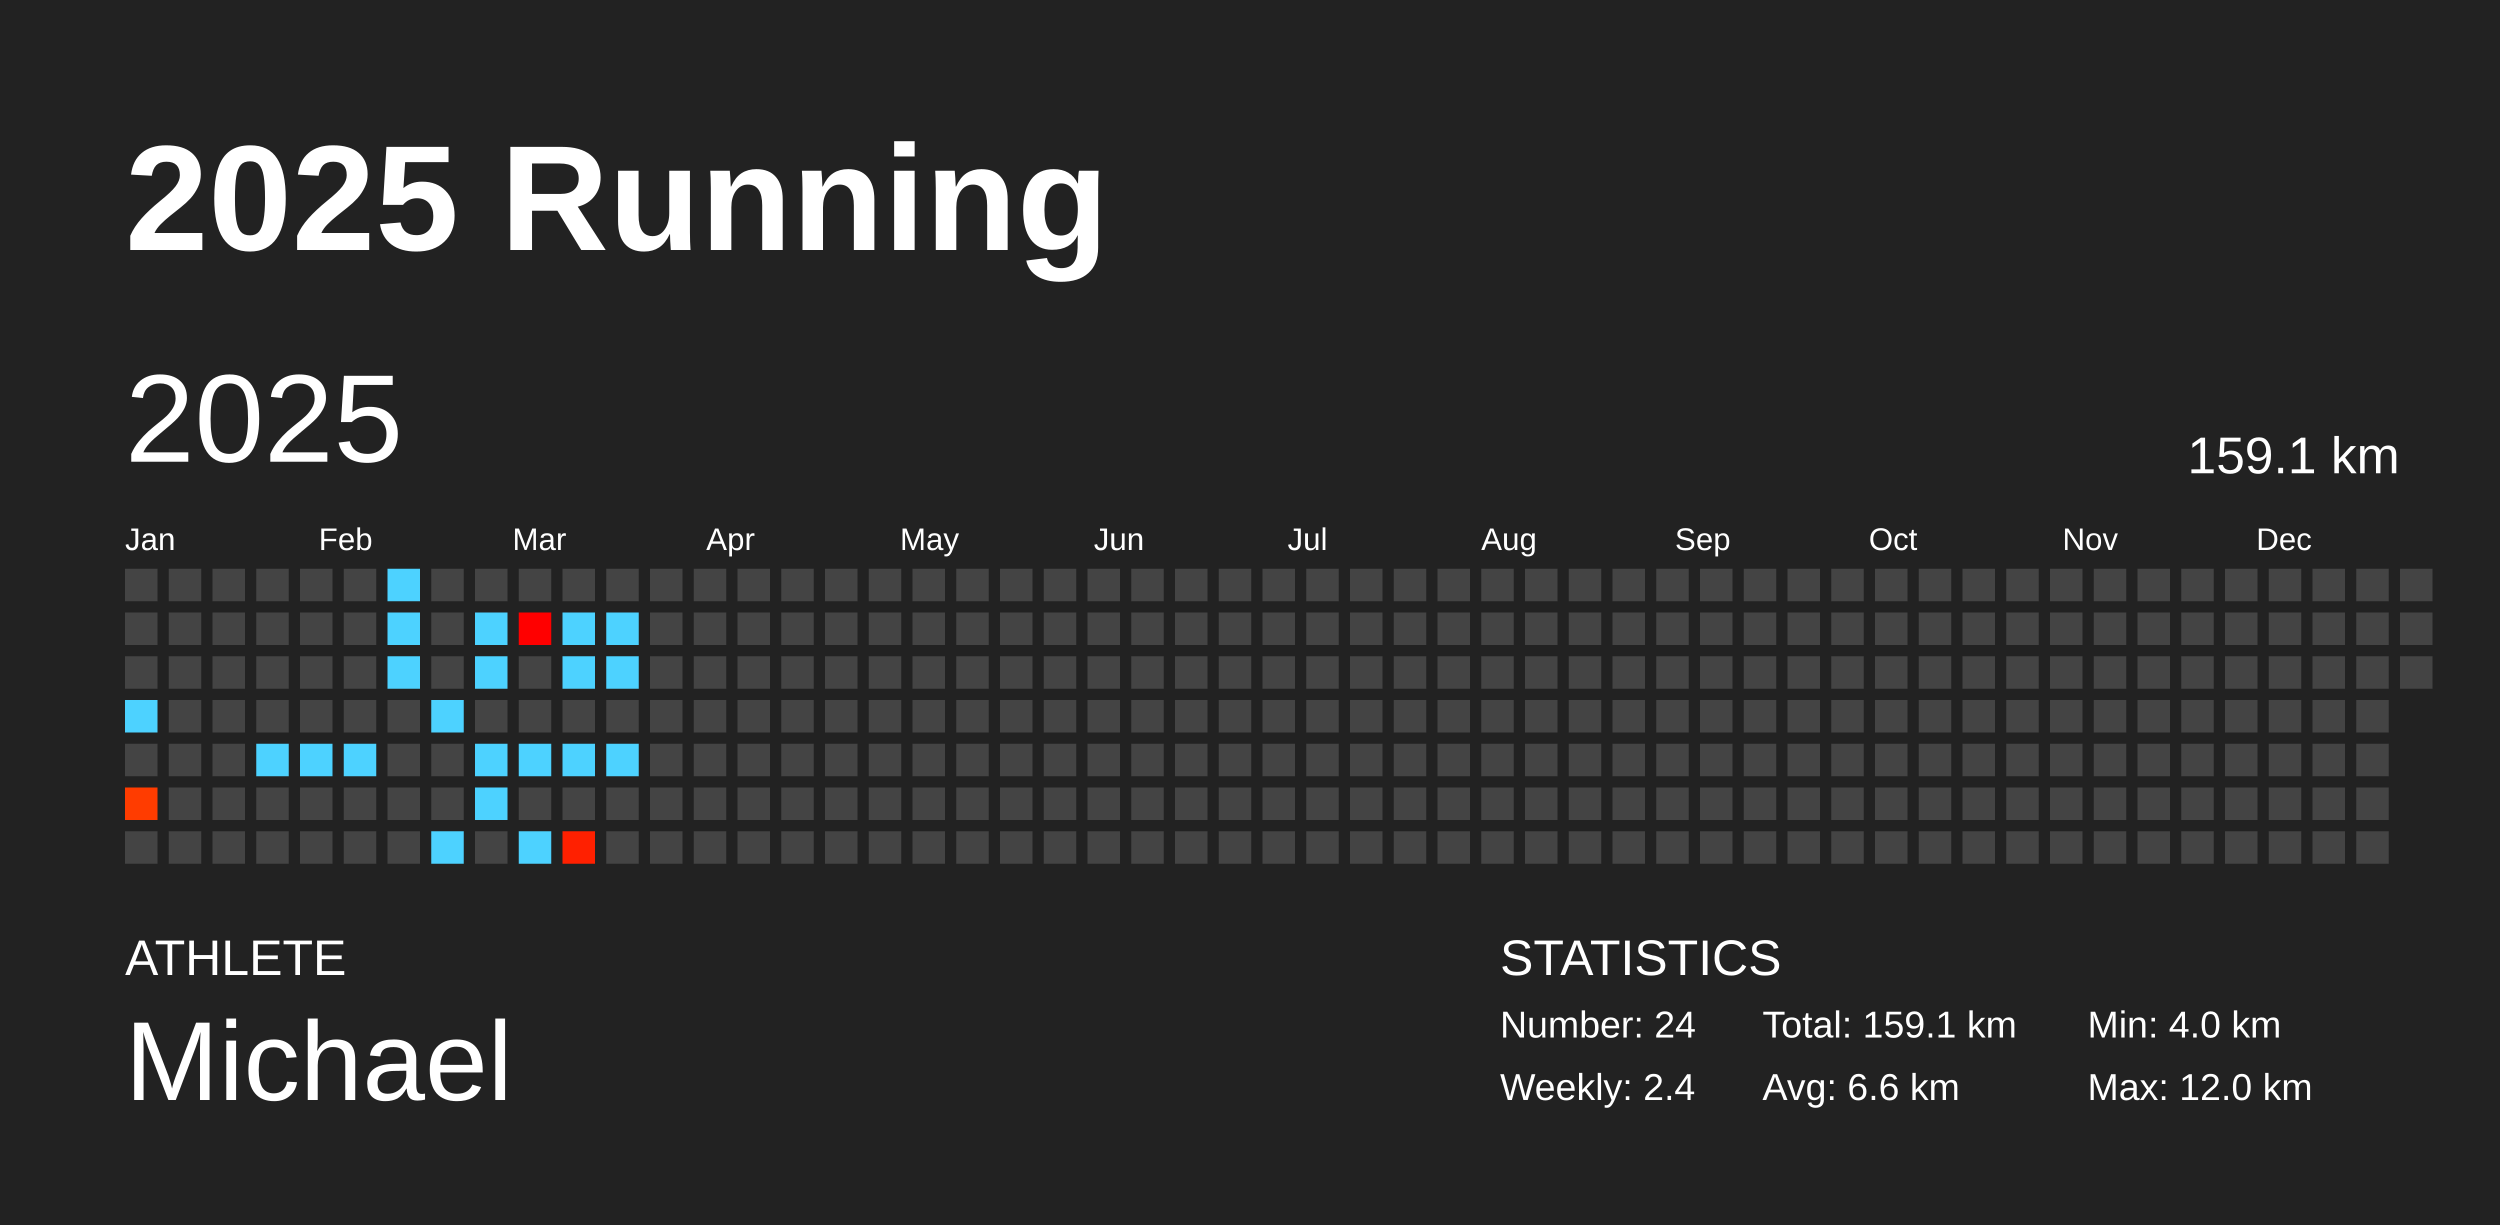
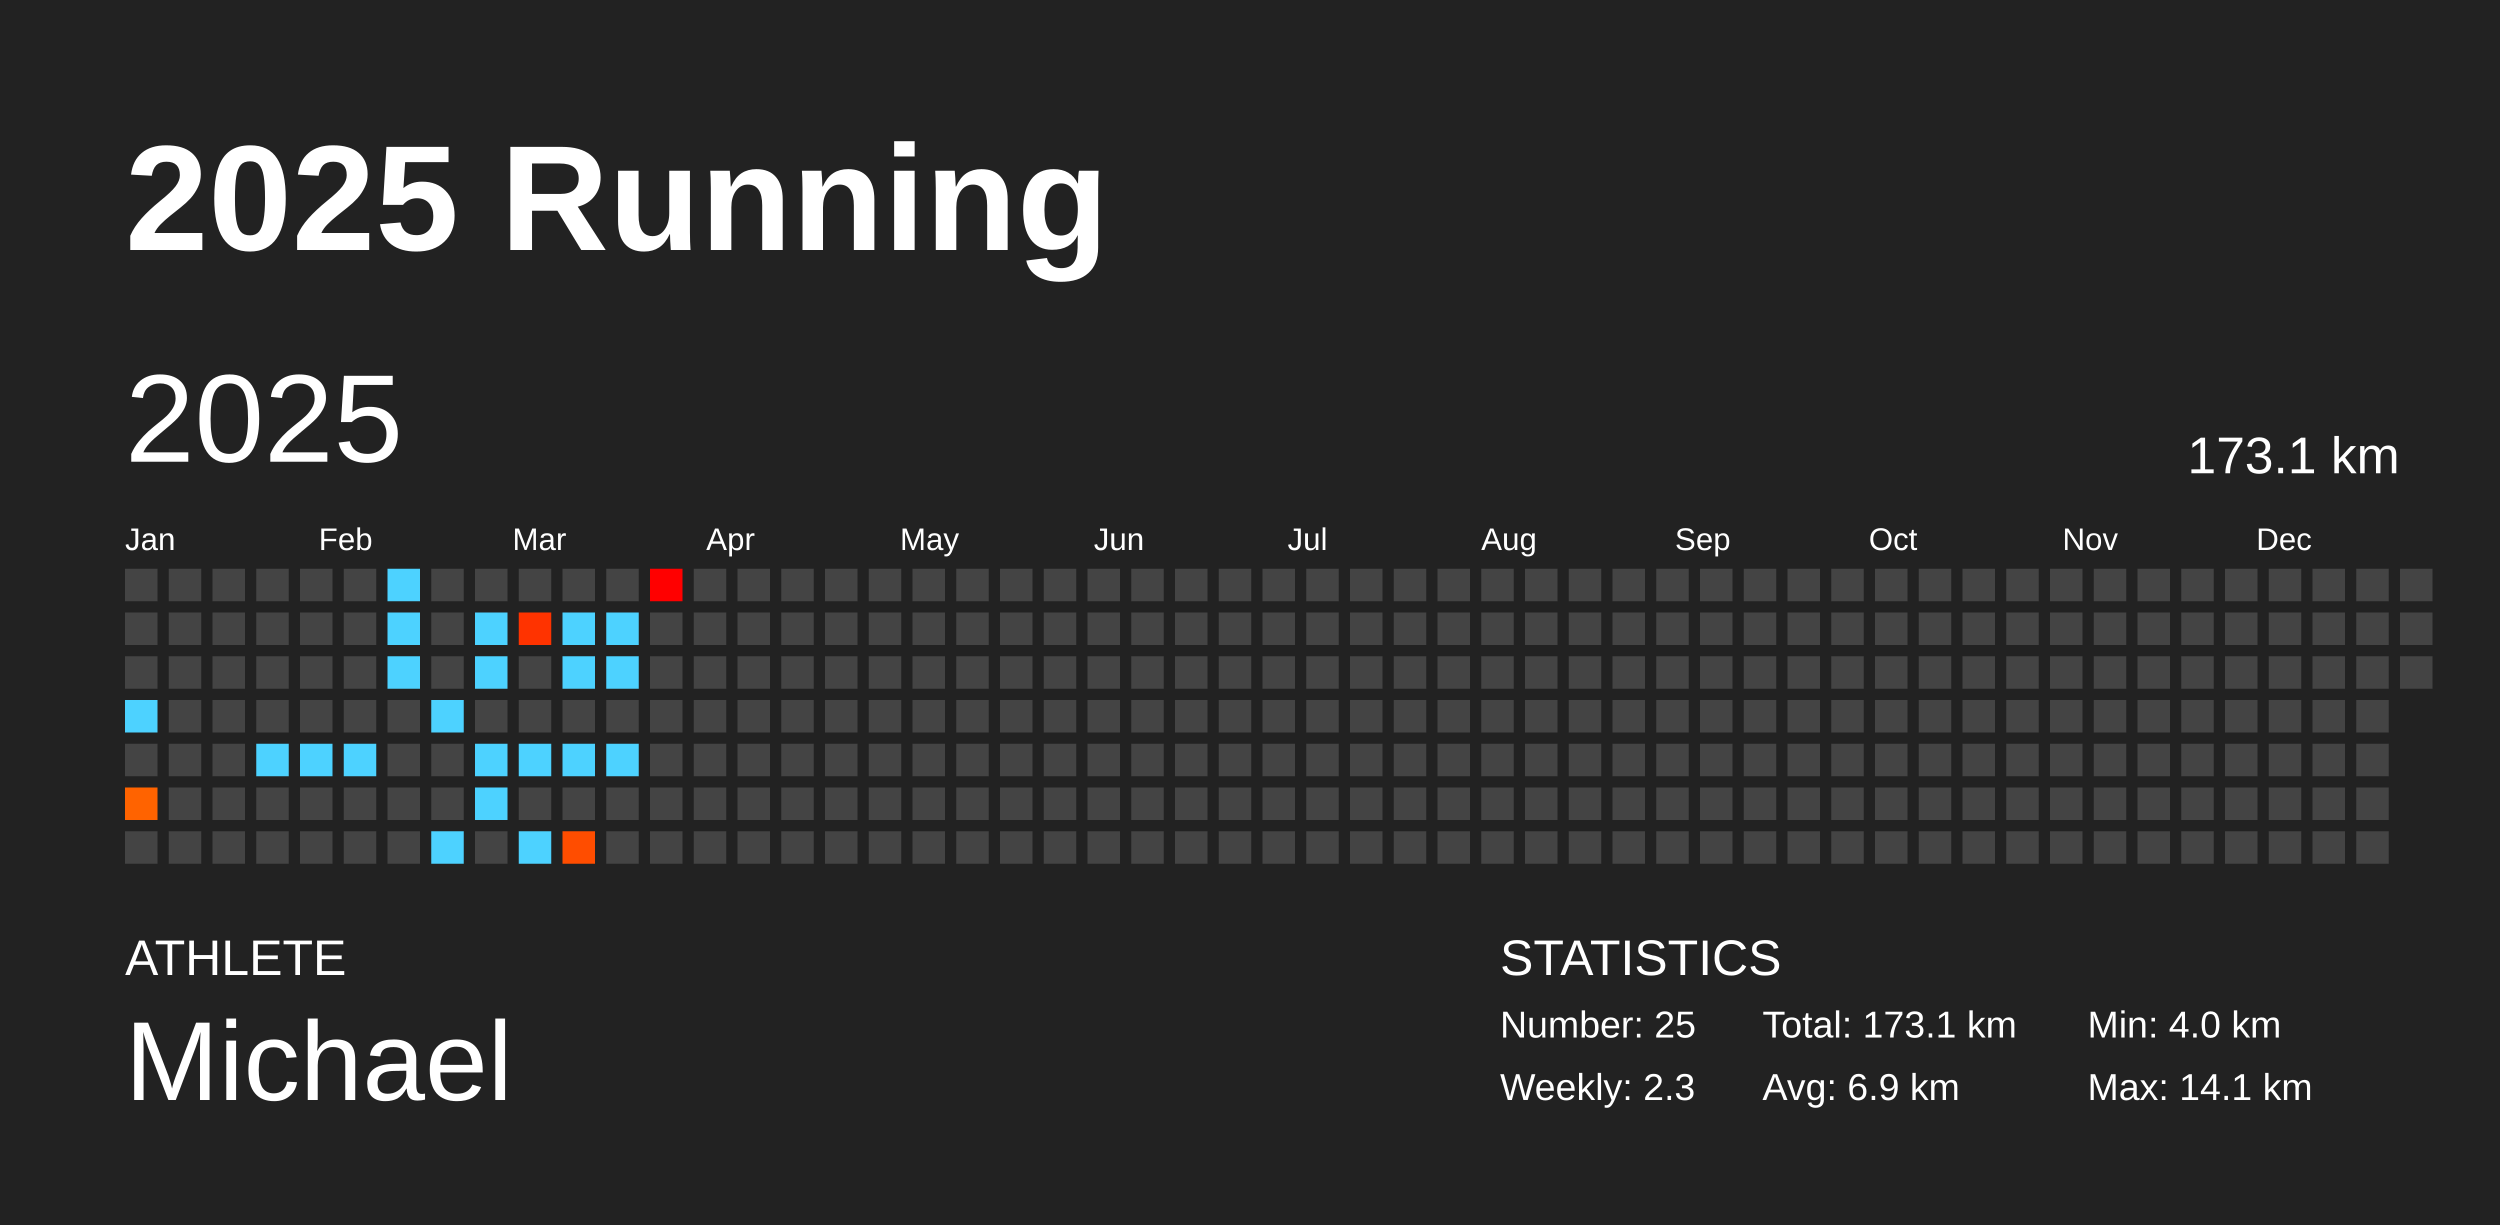
<svg xmlns="http://www.w3.org/2000/svg" baseProfile="full" height="98mm" version="1.1" viewBox="0,0,200,98" width="200mm">
  <defs />
  <rect fill="#222222" height="98" width="200" x="0" y="0" />
  <text fill="#FFFFFF" style="font-size:12px; font-family:Arial; font-weight:bold;" x="10" y="20">2025 Running</text>
  <text fill="#FFFFFF" style="font-size:4px; font-family:Arial" x="10" y="78">ATHLETE</text>
  <text fill="#FFFFFF" style="font-size:9px; font-family:Arial" x="10" y="88">Michael</text>
  <text fill="#FFFFFF" style="font-size:4px; font-family:Arial" x="120" y="78">STATISTICS</text>
-   <text fill="#FFFFFF" style="font-size:3px; font-family:Arial" x="120" y="83">Number: 24</text>
-   <text fill="#FFFFFF" style="font-size:3px; font-family:Arial" x="120" y="88">Weekly: 2.4</text>
-   <text fill="#FFFFFF" style="font-size:3px; font-family:Arial" x="141" y="83">Total: 159.1 km</text>
-   <text fill="#FFFFFF" style="font-size:3px; font-family:Arial" x="141" y="88">Avg: 6.6 km</text>
+   <text fill="#FFFFFF" style="font-size:3px; font-family:Arial" x="120" y="83">Number: 25</text>
+   <text fill="#FFFFFF" style="font-size:3px; font-family:Arial" x="120" y="88">Weekly: 2.3</text>
+   <text fill="#FFFFFF" style="font-size:3px; font-family:Arial" x="141" y="83">Total: 173.1 km</text>
+   <text fill="#FFFFFF" style="font-size:3px; font-family:Arial" x="141" y="88">Avg: 6.9 km</text>
  <text fill="#FFFFFF" style="font-size:3px; font-family:Arial" x="167" y="83">Min: 4.0 km</text>
-   <text fill="#FFFFFF" style="font-size:3px; font-family:Arial" x="167" y="88">Max: 12.0 km</text>
+   <text fill="#FFFFFF" style="font-size:3px; font-family:Arial" x="167" y="88">Max: 14.1 km</text>
  <text dominant-baseline="hanging" fill="#FFFFFF" style="font-size:10.0px; font-family:Arial;" x="10" y="30">2025</text>
-   <text dominant-baseline="hanging" fill="#FFFFFF" style="font-size:4.125px; font-family:Arial;" x="175" y="35">159.1 km</text>
+   <text dominant-baseline="hanging" fill="#FFFFFF" style="font-size:4.125px; font-family:Arial;" x="175" y="35">173.1 km</text>
  <text fill="#FFFFFF" style="font-size:2.5px; font-family:Arial" x="10.0" y="44">Jan</text>
  <text fill="#FFFFFF" style="font-size:2.5px; font-family:Arial" x="25.5" y="44">Feb</text>
  <text fill="#FFFFFF" style="font-size:2.5px; font-family:Arial" x="41.0" y="44">Mar</text>
  <text fill="#FFFFFF" style="font-size:2.5px; font-family:Arial" x="56.5" y="44">Apr</text>
  <text fill="#FFFFFF" style="font-size:2.5px; font-family:Arial" x="72.0" y="44">May</text>
  <text fill="#FFFFFF" style="font-size:2.5px; font-family:Arial" x="87.5" y="44">Jun</text>
  <text fill="#FFFFFF" style="font-size:2.5px; font-family:Arial" x="103.0" y="44">Jul</text>
  <text fill="#FFFFFF" style="font-size:2.5px; font-family:Arial" x="118.5" y="44">Aug</text>
  <text fill="#FFFFFF" style="font-size:2.5px; font-family:Arial" x="134.0" y="44">Sep</text>
  <text fill="#FFFFFF" style="font-size:2.5px; font-family:Arial" x="149.5" y="44">Oct</text>
  <text fill="#FFFFFF" style="font-size:2.5px; font-family:Arial" x="165.0" y="44">Nov</text>
  <text fill="#FFFFFF" style="font-size:2.5px; font-family:Arial" x="180.5" y="44">Dec</text>
  <rect fill="#444444" height="2.6" width="2.6" x="10.0" y="45.5" />
  <rect fill="#444444" height="2.6" width="2.6" x="10.0" y="49.0" />
  <rect fill="#444444" height="2.6" width="2.6" x="10.0" y="52.5" />
  <rect fill="#4dd2ff" height="2.6" width="2.6" x="10.0" y="56.0" />
  <rect fill="#444444" height="2.6" width="2.6" x="10.0" y="59.5" />
-   <rect fill="#ff3c00" height="2.6" width="2.6" x="10.0" y="63.0" />
+   <rect fill="#ff6300" height="2.6" width="2.6" x="10.0" y="63.0" />
  <rect fill="#444444" height="2.6" width="2.6" x="10.0" y="66.5" />
  <rect fill="#444444" height="2.6" width="2.6" x="13.5" y="45.5" />
  <rect fill="#444444" height="2.6" width="2.6" x="13.5" y="49.0" />
  <rect fill="#444444" height="2.6" width="2.6" x="13.5" y="52.5" />
  <rect fill="#444444" height="2.6" width="2.6" x="13.5" y="56.0" />
  <rect fill="#444444" height="2.6" width="2.6" x="13.5" y="59.5" />
  <rect fill="#444444" height="2.6" width="2.6" x="13.5" y="63.0" />
  <rect fill="#444444" height="2.6" width="2.6" x="13.5" y="66.5" />
  <rect fill="#444444" height="2.6" width="2.6" x="17.0" y="45.5" />
  <rect fill="#444444" height="2.6" width="2.6" x="17.0" y="49.0" />
  <rect fill="#444444" height="2.6" width="2.6" x="17.0" y="52.5" />
  <rect fill="#444444" height="2.6" width="2.6" x="17.0" y="56.0" />
  <rect fill="#444444" height="2.6" width="2.6" x="17.0" y="59.5" />
  <rect fill="#444444" height="2.6" width="2.6" x="17.0" y="63.0" />
  <rect fill="#444444" height="2.6" width="2.6" x="17.0" y="66.5" />
  <rect fill="#444444" height="2.6" width="2.6" x="20.5" y="45.5" />
  <rect fill="#444444" height="2.6" width="2.6" x="20.5" y="49.0" />
  <rect fill="#444444" height="2.6" width="2.6" x="20.5" y="52.5" />
  <rect fill="#444444" height="2.6" width="2.6" x="20.5" y="56.0" />
  <rect fill="#4dd2ff" height="2.6" width="2.6" x="20.5" y="59.5" />
  <rect fill="#444444" height="2.6" width="2.6" x="20.5" y="63.0" />
  <rect fill="#444444" height="2.6" width="2.6" x="20.5" y="66.5" />
  <rect fill="#444444" height="2.6" width="2.6" x="24.0" y="45.5" />
  <rect fill="#444444" height="2.6" width="2.6" x="24.0" y="49.0" />
  <rect fill="#444444" height="2.6" width="2.6" x="24.0" y="52.5" />
  <rect fill="#444444" height="2.6" width="2.6" x="24.0" y="56.0" />
  <rect fill="#4dd2ff" height="2.6" width="2.6" x="24.0" y="59.5" />
  <rect fill="#444444" height="2.6" width="2.6" x="24.0" y="63.0" />
  <rect fill="#444444" height="2.6" width="2.6" x="24.0" y="66.5" />
  <rect fill="#444444" height="2.6" width="2.6" x="27.5" y="45.5" />
  <rect fill="#444444" height="2.6" width="2.6" x="27.5" y="49.0" />
  <rect fill="#444444" height="2.6" width="2.6" x="27.5" y="52.5" />
  <rect fill="#444444" height="2.6" width="2.6" x="27.5" y="56.0" />
  <rect fill="#4dd2ff" height="2.6" width="2.6" x="27.5" y="59.5" />
  <rect fill="#444444" height="2.6" width="2.6" x="27.5" y="63.0" />
  <rect fill="#444444" height="2.6" width="2.6" x="27.5" y="66.5" />
  <rect fill="#4dd2ff" height="2.6" width="2.6" x="31.0" y="45.5" />
  <rect fill="#4dd2ff" height="2.6" width="2.6" x="31.0" y="49.0" />
  <rect fill="#4dd2ff" height="2.6" width="2.6" x="31.0" y="52.5" />
  <rect fill="#444444" height="2.6" width="2.6" x="31.0" y="56.0" />
  <rect fill="#444444" height="2.6" width="2.6" x="31.0" y="59.5" />
  <rect fill="#444444" height="2.6" width="2.6" x="31.0" y="63.0" />
  <rect fill="#444444" height="2.6" width="2.6" x="31.0" y="66.5" />
  <rect fill="#444444" height="2.6" width="2.6" x="34.5" y="45.5" />
  <rect fill="#444444" height="2.6" width="2.6" x="34.5" y="49.0" />
  <rect fill="#444444" height="2.6" width="2.6" x="34.5" y="52.5" />
  <rect fill="#4dd2ff" height="2.6" width="2.6" x="34.5" y="56.0" />
  <rect fill="#444444" height="2.6" width="2.6" x="34.5" y="59.5" />
  <rect fill="#444444" height="2.6" width="2.6" x="34.5" y="63.0" />
  <rect fill="#4dd2ff" height="2.6" width="2.6" x="34.5" y="66.5" />
  <rect fill="#444444" height="2.6" width="2.6" x="38.0" y="45.5" />
  <rect fill="#4dd2ff" height="2.6" width="2.6" x="38.0" y="49.0" />
  <rect fill="#4dd2ff" height="2.6" width="2.6" x="38.0" y="52.5" />
  <rect fill="#444444" height="2.6" width="2.6" x="38.0" y="56.0" />
  <rect fill="#4dd2ff" height="2.6" width="2.6" x="38.0" y="59.5" />
  <rect fill="#4dd2ff" height="2.6" width="2.6" x="38.0" y="63.0" />
  <rect fill="#444444" height="2.6" width="2.6" x="38.0" y="66.5" />
  <rect fill="#444444" height="2.6" width="2.6" x="41.5" y="45.5" />
-   <rect fill="#ff0000" height="2.6" width="2.6" x="41.5" y="49.0" />
+   <rect fill="#ff3300" height="2.6" width="2.6" x="41.5" y="49.0" />
  <rect fill="#444444" height="2.6" width="2.6" x="41.5" y="52.5" />
  <rect fill="#444444" height="2.6" width="2.6" x="41.5" y="56.0" />
  <rect fill="#4dd2ff" height="2.6" width="2.6" x="41.5" y="59.5" />
  <rect fill="#444444" height="2.6" width="2.6" x="41.5" y="63.0" />
  <rect fill="#4dd2ff" height="2.6" width="2.6" x="41.5" y="66.5" />
  <rect fill="#444444" height="2.6" width="2.6" x="45.0" y="45.5" />
  <rect fill="#4dd2ff" height="2.6" width="2.6" x="45.0" y="49.0" />
  <rect fill="#4dd2ff" height="2.6" width="2.6" x="45.0" y="52.5" />
  <rect fill="#444444" height="2.6" width="2.6" x="45.0" y="56.0" />
  <rect fill="#4dd2ff" height="2.6" width="2.6" x="45.0" y="59.5" />
  <rect fill="#444444" height="2.6" width="2.6" x="45.0" y="63.0" />
-   <rect fill="#ff2000" height="2.6" width="2.6" x="45.0" y="66.5" />
+   <rect fill="#ff4d00" height="2.6" width="2.6" x="45.0" y="66.5" />
  <rect fill="#444444" height="2.6" width="2.6" x="48.5" y="45.5" />
  <rect fill="#4dd2ff" height="2.6" width="2.6" x="48.5" y="49.0" />
  <rect fill="#4dd2ff" height="2.6" width="2.6" x="48.5" y="52.5" />
  <rect fill="#444444" height="2.6" width="2.6" x="48.5" y="56.0" />
  <rect fill="#4dd2ff" height="2.6" width="2.6" x="48.5" y="59.5" />
  <rect fill="#444444" height="2.6" width="2.6" x="48.5" y="63.0" />
  <rect fill="#444444" height="2.6" width="2.6" x="48.5" y="66.5" />
-   <rect fill="#444444" height="2.6" width="2.6" x="52.0" y="45.5" />
+   <rect fill="#ff0000" height="2.6" width="2.6" x="52.0" y="45.5" />
  <rect fill="#444444" height="2.6" width="2.6" x="52.0" y="49.0" />
  <rect fill="#444444" height="2.6" width="2.6" x="52.0" y="52.5" />
  <rect fill="#444444" height="2.6" width="2.6" x="52.0" y="56.0" />
  <rect fill="#444444" height="2.6" width="2.6" x="52.0" y="59.5" />
  <rect fill="#444444" height="2.6" width="2.6" x="52.0" y="63.0" />
  <rect fill="#444444" height="2.6" width="2.6" x="52.0" y="66.5" />
  <rect fill="#444444" height="2.6" width="2.6" x="55.5" y="45.5" />
  <rect fill="#444444" height="2.6" width="2.6" x="55.5" y="49.0" />
  <rect fill="#444444" height="2.6" width="2.6" x="55.5" y="52.5" />
  <rect fill="#444444" height="2.6" width="2.6" x="55.5" y="56.0" />
  <rect fill="#444444" height="2.6" width="2.6" x="55.5" y="59.5" />
  <rect fill="#444444" height="2.6" width="2.6" x="55.5" y="63.0" />
  <rect fill="#444444" height="2.6" width="2.6" x="55.5" y="66.5" />
  <rect fill="#444444" height="2.6" width="2.6" x="59.0" y="45.5" />
  <rect fill="#444444" height="2.6" width="2.6" x="59.0" y="49.0" />
  <rect fill="#444444" height="2.6" width="2.6" x="59.0" y="52.5" />
  <rect fill="#444444" height="2.6" width="2.6" x="59.0" y="56.0" />
  <rect fill="#444444" height="2.6" width="2.6" x="59.0" y="59.5" />
  <rect fill="#444444" height="2.6" width="2.6" x="59.0" y="63.0" />
  <rect fill="#444444" height="2.6" width="2.6" x="59.0" y="66.5" />
  <rect fill="#444444" height="2.6" width="2.6" x="62.5" y="45.5" />
  <rect fill="#444444" height="2.6" width="2.6" x="62.5" y="49.0" />
  <rect fill="#444444" height="2.6" width="2.6" x="62.5" y="52.5" />
  <rect fill="#444444" height="2.6" width="2.6" x="62.5" y="56.0" />
  <rect fill="#444444" height="2.6" width="2.6" x="62.5" y="59.5" />
  <rect fill="#444444" height="2.6" width="2.6" x="62.5" y="63.0" />
  <rect fill="#444444" height="2.6" width="2.6" x="62.5" y="66.5" />
  <rect fill="#444444" height="2.6" width="2.6" x="66.0" y="45.5" />
  <rect fill="#444444" height="2.6" width="2.6" x="66.0" y="49.0" />
  <rect fill="#444444" height="2.6" width="2.6" x="66.0" y="52.5" />
  <rect fill="#444444" height="2.6" width="2.6" x="66.0" y="56.0" />
  <rect fill="#444444" height="2.6" width="2.6" x="66.0" y="59.5" />
  <rect fill="#444444" height="2.6" width="2.6" x="66.0" y="63.0" />
  <rect fill="#444444" height="2.6" width="2.6" x="66.0" y="66.5" />
  <rect fill="#444444" height="2.6" width="2.6" x="69.5" y="45.5" />
  <rect fill="#444444" height="2.6" width="2.6" x="69.5" y="49.0" />
  <rect fill="#444444" height="2.6" width="2.6" x="69.5" y="52.5" />
  <rect fill="#444444" height="2.6" width="2.6" x="69.5" y="56.0" />
  <rect fill="#444444" height="2.6" width="2.6" x="69.5" y="59.5" />
  <rect fill="#444444" height="2.6" width="2.6" x="69.5" y="63.0" />
  <rect fill="#444444" height="2.6" width="2.6" x="69.5" y="66.5" />
  <rect fill="#444444" height="2.6" width="2.6" x="73.0" y="45.5" />
  <rect fill="#444444" height="2.6" width="2.6" x="73.0" y="49.0" />
  <rect fill="#444444" height="2.6" width="2.6" x="73.0" y="52.5" />
  <rect fill="#444444" height="2.6" width="2.6" x="73.0" y="56.0" />
  <rect fill="#444444" height="2.6" width="2.6" x="73.0" y="59.5" />
  <rect fill="#444444" height="2.6" width="2.6" x="73.0" y="63.0" />
  <rect fill="#444444" height="2.6" width="2.6" x="73.0" y="66.5" />
  <rect fill="#444444" height="2.6" width="2.6" x="76.5" y="45.5" />
  <rect fill="#444444" height="2.6" width="2.6" x="76.5" y="49.0" />
  <rect fill="#444444" height="2.6" width="2.6" x="76.5" y="52.5" />
  <rect fill="#444444" height="2.6" width="2.6" x="76.5" y="56.0" />
  <rect fill="#444444" height="2.6" width="2.6" x="76.5" y="59.5" />
  <rect fill="#444444" height="2.6" width="2.6" x="76.5" y="63.0" />
  <rect fill="#444444" height="2.6" width="2.6" x="76.5" y="66.5" />
  <rect fill="#444444" height="2.6" width="2.6" x="80.0" y="45.5" />
  <rect fill="#444444" height="2.6" width="2.6" x="80.0" y="49.0" />
  <rect fill="#444444" height="2.6" width="2.6" x="80.0" y="52.5" />
  <rect fill="#444444" height="2.6" width="2.6" x="80.0" y="56.0" />
  <rect fill="#444444" height="2.6" width="2.6" x="80.0" y="59.5" />
  <rect fill="#444444" height="2.6" width="2.6" x="80.0" y="63.0" />
  <rect fill="#444444" height="2.6" width="2.6" x="80.0" y="66.5" />
  <rect fill="#444444" height="2.6" width="2.6" x="83.5" y="45.5" />
  <rect fill="#444444" height="2.6" width="2.6" x="83.5" y="49.0" />
  <rect fill="#444444" height="2.6" width="2.6" x="83.5" y="52.5" />
  <rect fill="#444444" height="2.6" width="2.6" x="83.5" y="56.0" />
  <rect fill="#444444" height="2.6" width="2.6" x="83.5" y="59.5" />
  <rect fill="#444444" height="2.6" width="2.6" x="83.5" y="63.0" />
  <rect fill="#444444" height="2.6" width="2.6" x="83.5" y="66.5" />
  <rect fill="#444444" height="2.6" width="2.6" x="87.0" y="45.5" />
  <rect fill="#444444" height="2.6" width="2.6" x="87.0" y="49.0" />
  <rect fill="#444444" height="2.6" width="2.6" x="87.0" y="52.5" />
  <rect fill="#444444" height="2.6" width="2.6" x="87.0" y="56.0" />
  <rect fill="#444444" height="2.6" width="2.6" x="87.0" y="59.5" />
  <rect fill="#444444" height="2.6" width="2.6" x="87.0" y="63.0" />
  <rect fill="#444444" height="2.6" width="2.6" x="87.0" y="66.5" />
  <rect fill="#444444" height="2.6" width="2.6" x="90.5" y="45.5" />
  <rect fill="#444444" height="2.6" width="2.6" x="90.5" y="49.0" />
  <rect fill="#444444" height="2.6" width="2.6" x="90.5" y="52.5" />
  <rect fill="#444444" height="2.6" width="2.6" x="90.5" y="56.0" />
  <rect fill="#444444" height="2.6" width="2.6" x="90.5" y="59.5" />
  <rect fill="#444444" height="2.6" width="2.6" x="90.5" y="63.0" />
  <rect fill="#444444" height="2.6" width="2.6" x="90.5" y="66.5" />
  <rect fill="#444444" height="2.6" width="2.6" x="94.0" y="45.5" />
  <rect fill="#444444" height="2.6" width="2.6" x="94.0" y="49.0" />
  <rect fill="#444444" height="2.6" width="2.6" x="94.0" y="52.5" />
  <rect fill="#444444" height="2.6" width="2.6" x="94.0" y="56.0" />
  <rect fill="#444444" height="2.6" width="2.6" x="94.0" y="59.5" />
  <rect fill="#444444" height="2.6" width="2.6" x="94.0" y="63.0" />
  <rect fill="#444444" height="2.6" width="2.6" x="94.0" y="66.5" />
  <rect fill="#444444" height="2.6" width="2.6" x="97.5" y="45.5" />
  <rect fill="#444444" height="2.6" width="2.6" x="97.5" y="49.0" />
  <rect fill="#444444" height="2.6" width="2.6" x="97.5" y="52.5" />
  <rect fill="#444444" height="2.6" width="2.6" x="97.5" y="56.0" />
  <rect fill="#444444" height="2.6" width="2.6" x="97.5" y="59.5" />
  <rect fill="#444444" height="2.6" width="2.6" x="97.5" y="63.0" />
  <rect fill="#444444" height="2.6" width="2.6" x="97.5" y="66.5" />
  <rect fill="#444444" height="2.6" width="2.6" x="101.0" y="45.5" />
  <rect fill="#444444" height="2.6" width="2.6" x="101.0" y="49.0" />
  <rect fill="#444444" height="2.6" width="2.6" x="101.0" y="52.5" />
  <rect fill="#444444" height="2.6" width="2.6" x="101.0" y="56.0" />
  <rect fill="#444444" height="2.6" width="2.6" x="101.0" y="59.5" />
  <rect fill="#444444" height="2.6" width="2.6" x="101.0" y="63.0" />
  <rect fill="#444444" height="2.6" width="2.6" x="101.0" y="66.5" />
  <rect fill="#444444" height="2.6" width="2.6" x="104.5" y="45.5" />
  <rect fill="#444444" height="2.6" width="2.6" x="104.5" y="49.0" />
  <rect fill="#444444" height="2.6" width="2.6" x="104.5" y="52.5" />
  <rect fill="#444444" height="2.6" width="2.6" x="104.5" y="56.0" />
  <rect fill="#444444" height="2.6" width="2.6" x="104.5" y="59.5" />
  <rect fill="#444444" height="2.6" width="2.6" x="104.5" y="63.0" />
  <rect fill="#444444" height="2.6" width="2.6" x="104.5" y="66.5" />
  <rect fill="#444444" height="2.6" width="2.6" x="108.0" y="45.5" />
  <rect fill="#444444" height="2.6" width="2.6" x="108.0" y="49.0" />
  <rect fill="#444444" height="2.6" width="2.6" x="108.0" y="52.5" />
  <rect fill="#444444" height="2.6" width="2.6" x="108.0" y="56.0" />
  <rect fill="#444444" height="2.6" width="2.6" x="108.0" y="59.5" />
  <rect fill="#444444" height="2.6" width="2.6" x="108.0" y="63.0" />
  <rect fill="#444444" height="2.6" width="2.6" x="108.0" y="66.5" />
  <rect fill="#444444" height="2.6" width="2.6" x="111.5" y="45.5" />
  <rect fill="#444444" height="2.6" width="2.6" x="111.5" y="49.0" />
  <rect fill="#444444" height="2.6" width="2.6" x="111.5" y="52.5" />
  <rect fill="#444444" height="2.6" width="2.6" x="111.5" y="56.0" />
  <rect fill="#444444" height="2.6" width="2.6" x="111.5" y="59.5" />
  <rect fill="#444444" height="2.6" width="2.6" x="111.5" y="63.0" />
  <rect fill="#444444" height="2.6" width="2.6" x="111.5" y="66.5" />
  <rect fill="#444444" height="2.6" width="2.6" x="115.0" y="45.5" />
  <rect fill="#444444" height="2.6" width="2.6" x="115.0" y="49.0" />
  <rect fill="#444444" height="2.6" width="2.6" x="115.0" y="52.5" />
  <rect fill="#444444" height="2.6" width="2.6" x="115.0" y="56.0" />
  <rect fill="#444444" height="2.6" width="2.6" x="115.0" y="59.5" />
  <rect fill="#444444" height="2.6" width="2.6" x="115.0" y="63.0" />
  <rect fill="#444444" height="2.6" width="2.6" x="115.0" y="66.5" />
  <rect fill="#444444" height="2.6" width="2.6" x="118.5" y="45.5" />
  <rect fill="#444444" height="2.6" width="2.6" x="118.5" y="49.0" />
  <rect fill="#444444" height="2.6" width="2.6" x="118.5" y="52.5" />
  <rect fill="#444444" height="2.6" width="2.6" x="118.5" y="56.0" />
  <rect fill="#444444" height="2.6" width="2.6" x="118.5" y="59.5" />
  <rect fill="#444444" height="2.6" width="2.6" x="118.5" y="63.0" />
  <rect fill="#444444" height="2.6" width="2.6" x="118.5" y="66.5" />
  <rect fill="#444444" height="2.6" width="2.6" x="122.0" y="45.5" />
  <rect fill="#444444" height="2.6" width="2.6" x="122.0" y="49.0" />
  <rect fill="#444444" height="2.6" width="2.6" x="122.0" y="52.5" />
  <rect fill="#444444" height="2.6" width="2.6" x="122.0" y="56.0" />
  <rect fill="#444444" height="2.6" width="2.6" x="122.0" y="59.5" />
  <rect fill="#444444" height="2.6" width="2.6" x="122.0" y="63.0" />
  <rect fill="#444444" height="2.6" width="2.6" x="122.0" y="66.5" />
  <rect fill="#444444" height="2.6" width="2.6" x="125.5" y="45.5" />
  <rect fill="#444444" height="2.6" width="2.6" x="125.5" y="49.0" />
  <rect fill="#444444" height="2.6" width="2.6" x="125.5" y="52.5" />
  <rect fill="#444444" height="2.6" width="2.6" x="125.5" y="56.0" />
  <rect fill="#444444" height="2.6" width="2.6" x="125.5" y="59.5" />
  <rect fill="#444444" height="2.6" width="2.6" x="125.5" y="63.0" />
  <rect fill="#444444" height="2.6" width="2.6" x="125.5" y="66.5" />
  <rect fill="#444444" height="2.6" width="2.6" x="129.0" y="45.5" />
  <rect fill="#444444" height="2.6" width="2.6" x="129.0" y="49.0" />
  <rect fill="#444444" height="2.6" width="2.6" x="129.0" y="52.5" />
  <rect fill="#444444" height="2.6" width="2.6" x="129.0" y="56.0" />
  <rect fill="#444444" height="2.6" width="2.6" x="129.0" y="59.5" />
  <rect fill="#444444" height="2.6" width="2.6" x="129.0" y="63.0" />
  <rect fill="#444444" height="2.6" width="2.6" x="129.0" y="66.5" />
  <rect fill="#444444" height="2.6" width="2.6" x="132.5" y="45.5" />
  <rect fill="#444444" height="2.6" width="2.6" x="132.5" y="49.0" />
  <rect fill="#444444" height="2.6" width="2.6" x="132.5" y="52.5" />
  <rect fill="#444444" height="2.6" width="2.6" x="132.5" y="56.0" />
  <rect fill="#444444" height="2.6" width="2.6" x="132.5" y="59.5" />
  <rect fill="#444444" height="2.6" width="2.6" x="132.5" y="63.0" />
  <rect fill="#444444" height="2.6" width="2.6" x="132.5" y="66.5" />
  <rect fill="#444444" height="2.6" width="2.6" x="136.0" y="45.5" />
  <rect fill="#444444" height="2.6" width="2.6" x="136.0" y="49.0" />
  <rect fill="#444444" height="2.6" width="2.6" x="136.0" y="52.5" />
  <rect fill="#444444" height="2.6" width="2.6" x="136.0" y="56.0" />
  <rect fill="#444444" height="2.6" width="2.6" x="136.0" y="59.5" />
  <rect fill="#444444" height="2.6" width="2.6" x="136.0" y="63.0" />
  <rect fill="#444444" height="2.6" width="2.6" x="136.0" y="66.5" />
  <rect fill="#444444" height="2.6" width="2.6" x="139.5" y="45.5" />
  <rect fill="#444444" height="2.6" width="2.6" x="139.5" y="49.0" />
  <rect fill="#444444" height="2.6" width="2.6" x="139.5" y="52.5" />
  <rect fill="#444444" height="2.6" width="2.6" x="139.5" y="56.0" />
  <rect fill="#444444" height="2.6" width="2.6" x="139.5" y="59.5" />
  <rect fill="#444444" height="2.6" width="2.6" x="139.5" y="63.0" />
  <rect fill="#444444" height="2.6" width="2.6" x="139.5" y="66.5" />
  <rect fill="#444444" height="2.6" width="2.6" x="143.0" y="45.5" />
  <rect fill="#444444" height="2.6" width="2.6" x="143.0" y="49.0" />
  <rect fill="#444444" height="2.6" width="2.6" x="143.0" y="52.5" />
  <rect fill="#444444" height="2.6" width="2.6" x="143.0" y="56.0" />
  <rect fill="#444444" height="2.6" width="2.6" x="143.0" y="59.5" />
  <rect fill="#444444" height="2.6" width="2.6" x="143.0" y="63.0" />
  <rect fill="#444444" height="2.6" width="2.6" x="143.0" y="66.5" />
  <rect fill="#444444" height="2.6" width="2.6" x="146.5" y="45.5" />
  <rect fill="#444444" height="2.6" width="2.6" x="146.5" y="49.0" />
  <rect fill="#444444" height="2.6" width="2.6" x="146.5" y="52.5" />
  <rect fill="#444444" height="2.6" width="2.6" x="146.5" y="56.0" />
  <rect fill="#444444" height="2.6" width="2.6" x="146.5" y="59.5" />
  <rect fill="#444444" height="2.6" width="2.6" x="146.5" y="63.0" />
  <rect fill="#444444" height="2.6" width="2.6" x="146.5" y="66.5" />
  <rect fill="#444444" height="2.6" width="2.6" x="150.0" y="45.5" />
  <rect fill="#444444" height="2.6" width="2.6" x="150.0" y="49.0" />
  <rect fill="#444444" height="2.6" width="2.6" x="150.0" y="52.5" />
  <rect fill="#444444" height="2.6" width="2.6" x="150.0" y="56.0" />
  <rect fill="#444444" height="2.6" width="2.6" x="150.0" y="59.5" />
  <rect fill="#444444" height="2.6" width="2.6" x="150.0" y="63.0" />
  <rect fill="#444444" height="2.6" width="2.6" x="150.0" y="66.5" />
  <rect fill="#444444" height="2.6" width="2.6" x="153.5" y="45.5" />
  <rect fill="#444444" height="2.6" width="2.6" x="153.5" y="49.0" />
  <rect fill="#444444" height="2.6" width="2.6" x="153.5" y="52.5" />
  <rect fill="#444444" height="2.6" width="2.6" x="153.5" y="56.0" />
  <rect fill="#444444" height="2.6" width="2.6" x="153.5" y="59.5" />
  <rect fill="#444444" height="2.6" width="2.6" x="153.5" y="63.0" />
  <rect fill="#444444" height="2.6" width="2.6" x="153.5" y="66.5" />
  <rect fill="#444444" height="2.6" width="2.6" x="157.0" y="45.5" />
  <rect fill="#444444" height="2.6" width="2.6" x="157.0" y="49.0" />
  <rect fill="#444444" height="2.6" width="2.6" x="157.0" y="52.5" />
  <rect fill="#444444" height="2.6" width="2.6" x="157.0" y="56.0" />
  <rect fill="#444444" height="2.6" width="2.6" x="157.0" y="59.5" />
  <rect fill="#444444" height="2.6" width="2.6" x="157.0" y="63.0" />
  <rect fill="#444444" height="2.6" width="2.6" x="157.0" y="66.5" />
  <rect fill="#444444" height="2.6" width="2.6" x="160.5" y="45.5" />
  <rect fill="#444444" height="2.6" width="2.6" x="160.5" y="49.0" />
  <rect fill="#444444" height="2.6" width="2.6" x="160.5" y="52.5" />
  <rect fill="#444444" height="2.6" width="2.6" x="160.5" y="56.0" />
  <rect fill="#444444" height="2.6" width="2.6" x="160.5" y="59.5" />
  <rect fill="#444444" height="2.6" width="2.6" x="160.5" y="63.0" />
  <rect fill="#444444" height="2.6" width="2.6" x="160.5" y="66.5" />
  <rect fill="#444444" height="2.6" width="2.6" x="164.0" y="45.5" />
  <rect fill="#444444" height="2.6" width="2.6" x="164.0" y="49.0" />
  <rect fill="#444444" height="2.6" width="2.6" x="164.0" y="52.5" />
  <rect fill="#444444" height="2.6" width="2.6" x="164.0" y="56.0" />
  <rect fill="#444444" height="2.6" width="2.6" x="164.0" y="59.5" />
  <rect fill="#444444" height="2.6" width="2.6" x="164.0" y="63.0" />
  <rect fill="#444444" height="2.6" width="2.6" x="164.0" y="66.5" />
  <rect fill="#444444" height="2.6" width="2.6" x="167.5" y="45.5" />
  <rect fill="#444444" height="2.6" width="2.6" x="167.5" y="49.0" />
  <rect fill="#444444" height="2.6" width="2.6" x="167.5" y="52.5" />
  <rect fill="#444444" height="2.6" width="2.6" x="167.5" y="56.0" />
  <rect fill="#444444" height="2.6" width="2.6" x="167.5" y="59.5" />
  <rect fill="#444444" height="2.6" width="2.6" x="167.5" y="63.0" />
  <rect fill="#444444" height="2.6" width="2.6" x="167.5" y="66.5" />
  <rect fill="#444444" height="2.6" width="2.6" x="171.0" y="45.5" />
  <rect fill="#444444" height="2.6" width="2.6" x="171.0" y="49.0" />
  <rect fill="#444444" height="2.6" width="2.6" x="171.0" y="52.5" />
  <rect fill="#444444" height="2.6" width="2.6" x="171.0" y="56.0" />
  <rect fill="#444444" height="2.6" width="2.6" x="171.0" y="59.5" />
  <rect fill="#444444" height="2.6" width="2.6" x="171.0" y="63.0" />
  <rect fill="#444444" height="2.6" width="2.6" x="171.0" y="66.5" />
  <rect fill="#444444" height="2.6" width="2.6" x="174.5" y="45.5" />
  <rect fill="#444444" height="2.6" width="2.6" x="174.5" y="49.0" />
  <rect fill="#444444" height="2.6" width="2.6" x="174.5" y="52.5" />
  <rect fill="#444444" height="2.6" width="2.6" x="174.5" y="56.0" />
  <rect fill="#444444" height="2.6" width="2.6" x="174.5" y="59.5" />
  <rect fill="#444444" height="2.6" width="2.6" x="174.5" y="63.0" />
  <rect fill="#444444" height="2.6" width="2.6" x="174.5" y="66.5" />
  <rect fill="#444444" height="2.6" width="2.6" x="178.0" y="45.5" />
  <rect fill="#444444" height="2.6" width="2.6" x="178.0" y="49.0" />
  <rect fill="#444444" height="2.6" width="2.6" x="178.0" y="52.5" />
  <rect fill="#444444" height="2.6" width="2.6" x="178.0" y="56.0" />
  <rect fill="#444444" height="2.6" width="2.6" x="178.0" y="59.5" />
  <rect fill="#444444" height="2.6" width="2.6" x="178.0" y="63.0" />
  <rect fill="#444444" height="2.6" width="2.6" x="178.0" y="66.5" />
  <rect fill="#444444" height="2.6" width="2.6" x="181.5" y="45.5" />
  <rect fill="#444444" height="2.6" width="2.6" x="181.5" y="49.0" />
  <rect fill="#444444" height="2.6" width="2.6" x="181.5" y="52.5" />
  <rect fill="#444444" height="2.6" width="2.6" x="181.5" y="56.0" />
  <rect fill="#444444" height="2.6" width="2.6" x="181.5" y="59.5" />
  <rect fill="#444444" height="2.6" width="2.6" x="181.5" y="63.0" />
  <rect fill="#444444" height="2.6" width="2.6" x="181.5" y="66.5" />
  <rect fill="#444444" height="2.6" width="2.6" x="185.0" y="45.5" />
  <rect fill="#444444" height="2.6" width="2.6" x="185.0" y="49.0" />
  <rect fill="#444444" height="2.6" width="2.6" x="185.0" y="52.5" />
  <rect fill="#444444" height="2.6" width="2.6" x="185.0" y="56.0" />
  <rect fill="#444444" height="2.6" width="2.6" x="185.0" y="59.5" />
  <rect fill="#444444" height="2.6" width="2.6" x="185.0" y="63.0" />
  <rect fill="#444444" height="2.6" width="2.6" x="185.0" y="66.5" />
  <rect fill="#444444" height="2.6" width="2.6" x="188.5" y="45.5" />
  <rect fill="#444444" height="2.6" width="2.6" x="188.5" y="49.0" />
  <rect fill="#444444" height="2.6" width="2.6" x="188.5" y="52.5" />
  <rect fill="#444444" height="2.6" width="2.6" x="188.5" y="56.0" />
  <rect fill="#444444" height="2.6" width="2.6" x="188.5" y="59.5" />
  <rect fill="#444444" height="2.6" width="2.6" x="188.5" y="63.0" />
  <rect fill="#444444" height="2.6" width="2.6" x="188.5" y="66.5" />
  <rect fill="#444444" height="2.6" width="2.6" x="192.0" y="45.5" />
  <rect fill="#444444" height="2.6" width="2.6" x="192.0" y="49.0" />
  <rect fill="#444444" height="2.6" width="2.6" x="192.0" y="52.5" />
</svg>
